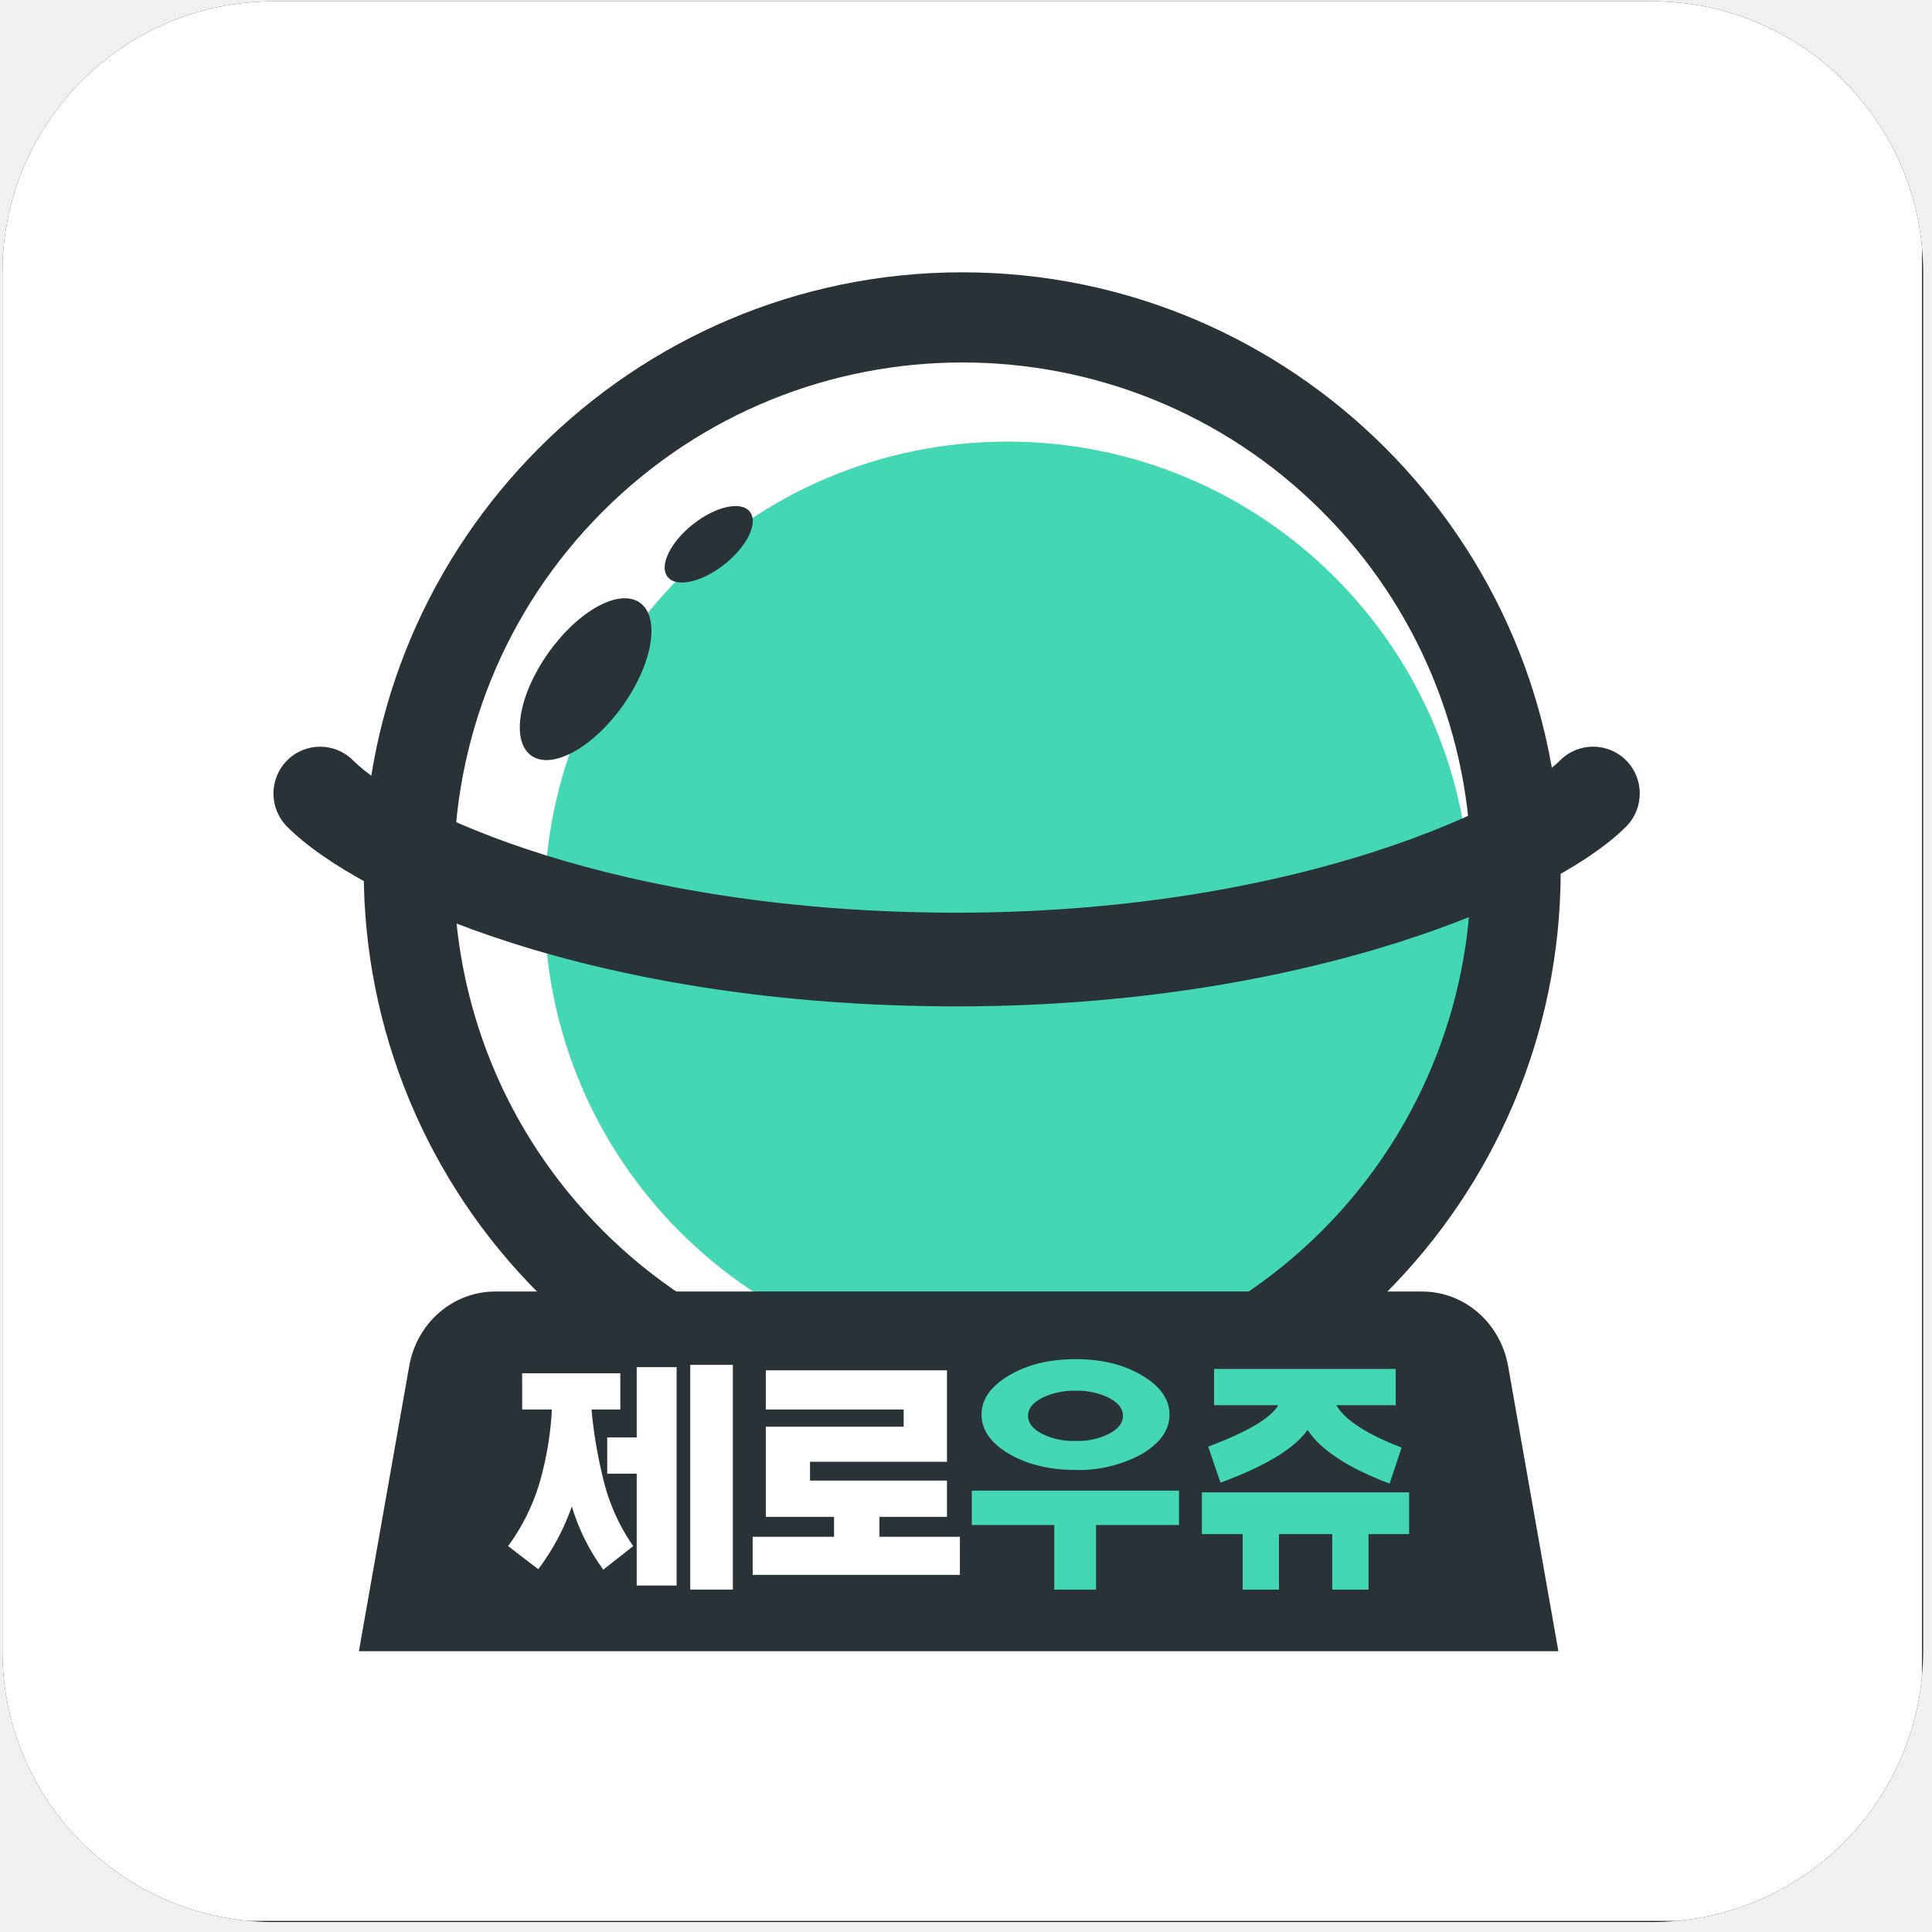
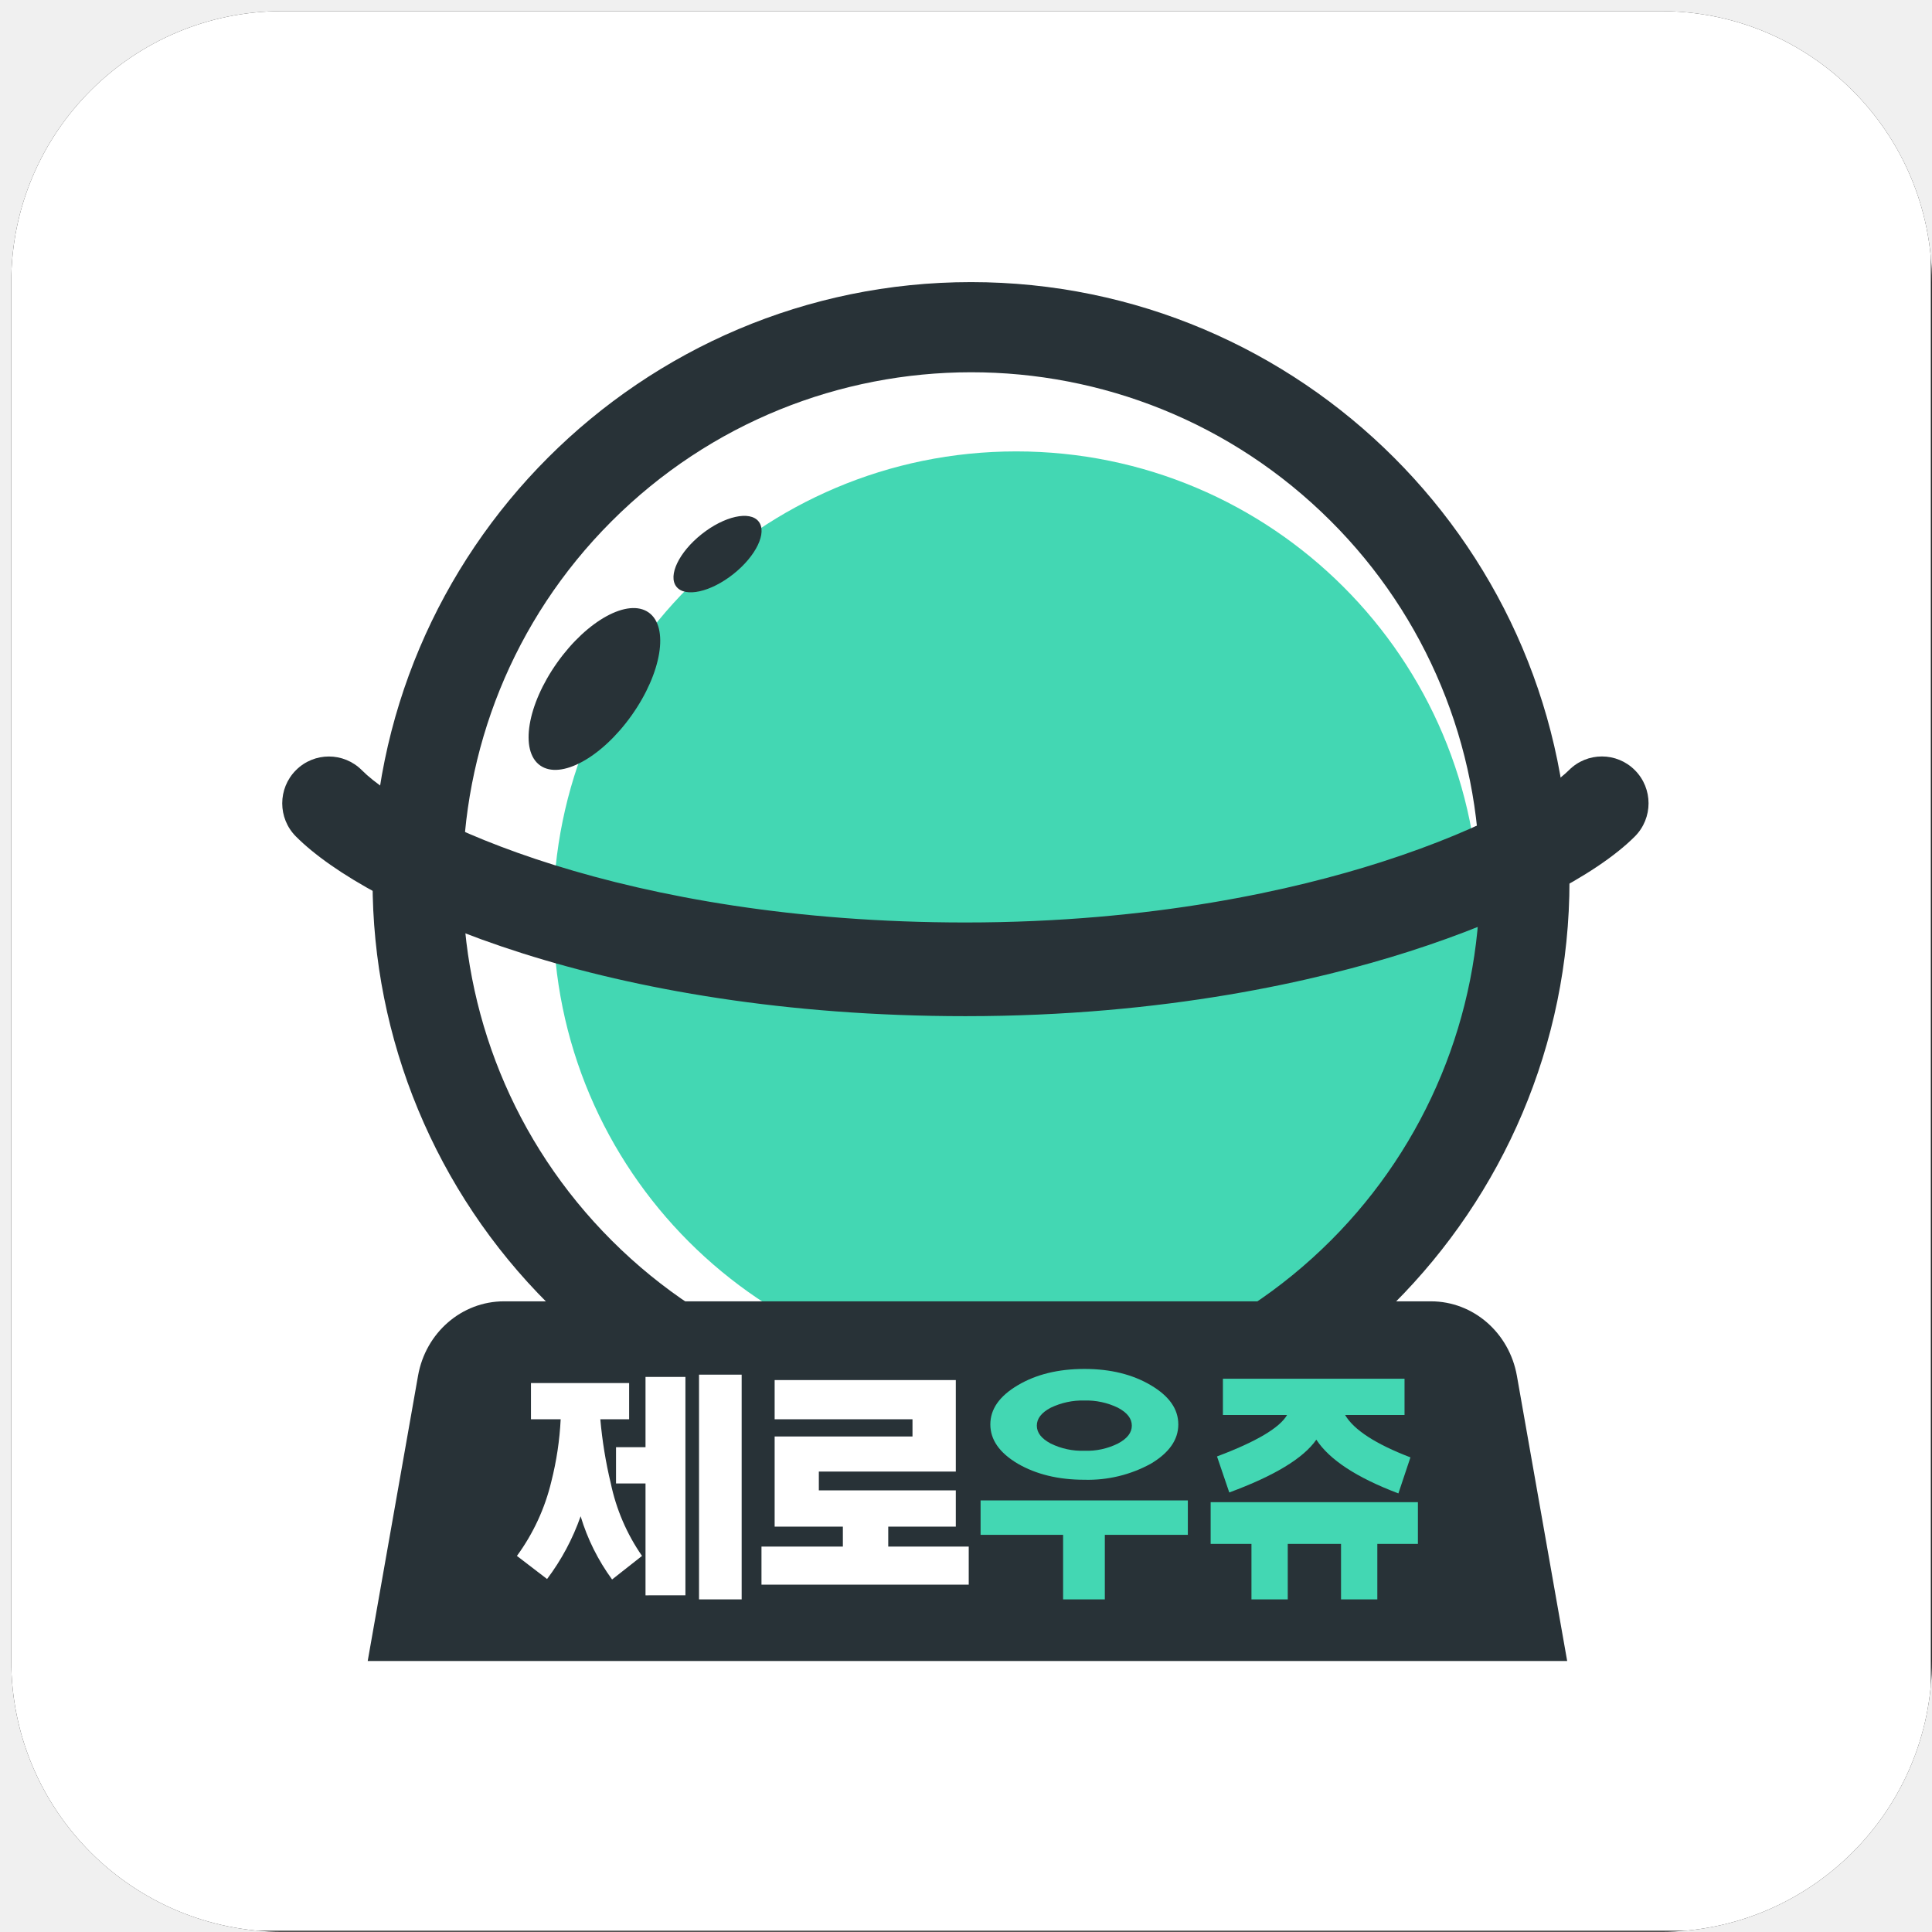
<svg xmlns="http://www.w3.org/2000/svg" width="171" height="171" viewBox="0 0 171 171" fill="none">
  <g clip-path="url(#clip0_628_13604)">
-     <rect x="0.215" y="0.117" width="170" height="170" rx="24" fill="#191919" />
-     <rect width="169.904" height="169.904" transform="translate(0.214844 0.117188)" fill="white" />
-     <path d="M89.164 121.04C111.795 121.04 130.141 102.694 130.141 80.063C130.141 57.432 111.795 39.086 89.164 39.086C66.534 39.086 48.188 57.432 48.188 80.063C48.188 102.694 66.534 121.04 89.164 121.04Z" fill="#43D7B3" />
-     <path d="M47.726 114.511C37.773 104.593 32.184 91.119 32.195 77.072C32.195 47.865 55.959 24.102 85.165 24.102C114.372 24.102 138.139 47.865 138.136 77.072C138.136 106.282 114.372 130.042 85.165 130.042C71.118 130.054 57.644 124.464 47.726 114.511ZM116.995 45.242C99.403 27.678 70.904 27.698 53.336 45.286C35.767 62.874 35.787 91.376 53.379 108.945C70.972 126.513 99.47 126.493 117.038 108.901C125.473 100.455 130.208 89.007 130.2 77.072C130.208 65.129 125.457 53.672 116.995 45.242Z" fill="#283237" />
-     <path d="M55.129 62.448C57.782 58.71 58.458 54.635 56.638 53.345C54.818 52.056 51.192 54.041 48.539 57.779C45.885 61.517 45.21 65.592 47.029 66.882C48.849 68.171 52.475 66.186 55.129 62.448Z" fill="#283237" />
-     <path d="M64.133 49.941C66.141 48.346 67.141 46.263 66.365 45.288C65.59 44.313 63.333 44.815 61.324 46.41C59.316 48.004 58.316 50.087 59.092 51.063C59.867 52.038 62.124 51.536 64.133 49.941Z" fill="#283237" />
-     <path d="M84.669 89.073C52.816 89.073 31.78 79.561 25.413 73.167C23.8 71.548 23.8 68.924 25.413 67.304C27.025 65.685 29.639 65.685 31.252 67.304C35.633 71.704 54.453 80.781 84.669 80.781C101.277 80.781 113.836 77.878 121.443 75.445C131.326 72.282 136.553 68.84 138.086 67.3C139.699 65.681 142.313 65.681 143.925 67.3C145.538 68.92 145.538 71.544 143.925 73.163C140.458 76.645 132.99 80.454 123.949 83.346C115.783 85.958 102.337 89.073 84.669 89.073Z" fill="#283237" />
-     <path d="M137.931 146.149H31.766L36.221 120.901C36.894 117.082 40.094 114.312 43.825 114.312H125.876C129.607 114.312 132.802 117.086 133.48 120.901L137.931 146.149Z" fill="#283237" />
-     <path d="M50.612 133.336C49.915 135.33 48.913 137.202 47.642 138.891L44.973 136.846C46.418 134.871 47.456 132.628 48.022 130.25C48.477 128.449 48.755 126.609 48.846 124.754H46.216V121.545H54.905V124.754H52.355C52.525 126.657 52.83 128.548 53.277 130.408C53.76 132.719 54.699 134.907 56.045 136.846L53.396 138.931C52.16 137.241 51.214 135.346 50.612 133.336ZM56.354 140.336V130.432H53.745V127.223H56.354V121.003H59.887V140.332L56.354 140.336ZM61.091 140.696V120.805H64.865V140.696H61.091Z" fill="white" />
-     <path d="M66.617 139.388V136.02H73.821V134.256H67.781V126.275H79.983V124.751H67.781V121.281H83.816V129.381H71.694V131.047H83.816V134.256H77.837V136.02H84.961V139.388H66.617Z" fill="white" />
-     <path d="M93.314 140.694V134.981H86.012V131.934H104.355V134.981H97.009V140.694H93.314ZM89.303 128.681C87.679 127.72 86.875 126.557 86.875 125.211C86.875 123.846 87.679 122.707 89.303 121.741C90.926 120.776 92.895 120.297 95.203 120.297C97.492 120.297 99.457 120.776 101.084 121.741C102.712 122.707 103.512 123.846 103.512 125.211C103.512 126.557 102.708 127.716 101.084 128.681C99.286 129.671 97.255 130.161 95.203 130.106C92.895 130.106 90.926 129.623 89.303 128.681ZM98.174 126.897C98.997 126.458 99.397 125.935 99.397 125.314C99.397 124.693 98.997 124.171 98.174 123.731C97.251 123.284 96.229 123.063 95.203 123.09C94.17 123.063 93.144 123.284 92.213 123.731C91.39 124.171 90.99 124.693 90.99 125.314C90.99 125.935 91.39 126.458 92.213 126.897C93.14 127.356 94.17 127.573 95.203 127.538C96.229 127.577 97.251 127.356 98.174 126.897Z" fill="#43D7B3" />
-     <path d="M117.915 140.695V135.781H113.198V140.695H109.987V135.781H106.375V132.089H124.719V135.781H121.127V140.695H117.915ZM115.729 126.557C114.585 128.203 112.014 129.758 108.022 131.23L106.937 128.041C110.41 126.735 112.478 125.513 113.139 124.373H107.46V121.164H123.535V124.373H118.275C119.04 125.679 120.964 126.941 124.057 128.124L122.992 131.313C119.321 129.924 116.893 128.342 115.729 126.557Z" fill="#43D7B3" />
+     <rect x="0.996" y="0.984" width="170" height="170" rx="24" fill="#191919" />
+     <rect width="169.904" height="169.904" transform="translate(0.994141 0.984375)" fill="white" />
+     <path d="M89.944 121.907C112.575 121.907 130.921 103.561 130.921 80.93C130.921 58.299 112.575 39.953 89.944 39.953C67.313 39.953 48.967 58.299 48.967 80.93C48.967 103.561 67.313 121.907 89.944 121.907Z" fill="#43D7B3" />
+     <path d="M48.506 115.378C38.553 105.46 32.963 91.986 32.975 77.939C32.975 48.732 56.738 24.969 85.945 24.969C115.151 24.969 138.919 48.732 138.915 77.939C138.915 107.15 115.151 130.909 85.945 130.909C71.897 130.921 58.423 125.331 48.506 115.378ZM117.774 46.109C100.182 28.545 71.683 28.565 54.115 46.153C36.547 63.741 36.567 92.243 54.159 109.812C71.751 127.38 100.249 127.36 117.818 109.768C126.252 101.322 130.987 89.874 130.979 77.939C130.987 65.996 126.236 54.539 117.774 46.109Z" fill="#283237" />
+     <path d="M55.906 63.315C58.559 59.577 59.235 55.502 57.415 54.212C55.595 52.923 51.969 54.908 49.316 58.646C46.663 62.384 45.987 66.459 47.807 67.749C49.626 69.038 53.252 67.053 55.906 63.315Z" fill="#283237" />
+     <path d="M64.912 50.808C66.921 49.214 67.92 47.13 67.145 46.155C66.369 45.18 64.112 45.682 62.104 47.277C60.095 48.871 59.096 50.955 59.871 51.93C60.647 52.905 62.904 52.403 64.912 50.808Z" fill="#283237" />
+     <path d="M85.446 89.94C53.594 89.94 32.557 80.428 26.19 74.034C24.577 72.415 24.577 69.791 26.19 68.172C27.803 66.552 30.416 66.552 32.029 68.172C36.41 72.571 55.23 81.648 85.446 81.648C102.054 81.648 114.614 78.745 122.22 76.312C132.103 73.149 137.33 69.707 138.864 68.168C140.476 66.548 143.09 66.548 144.703 68.168C146.315 69.787 146.315 72.411 144.703 74.031C141.235 77.512 133.767 81.321 124.727 84.213C116.56 86.825 103.114 89.94 85.446 89.94Z" fill="#283237" />
+     <path d="M138.71 147.016H32.545L37 121.768C37.673 117.949 40.873 115.18 44.604 115.18H126.655C130.386 115.18 133.582 117.953 134.259 121.768L138.71 147.016Z" fill="#283237" />
+     <path d="M51.391 134.203C50.694 136.197 49.692 138.069 48.421 139.758L45.752 137.713C47.197 135.738 48.235 133.495 48.801 131.117C49.257 129.316 49.534 127.477 49.625 125.621H46.995V122.412H55.684V125.621H53.134C53.304 127.524 53.609 129.415 54.056 131.275C54.54 133.586 55.478 135.774 56.825 137.713L54.175 139.798C52.94 138.108 51.993 136.213 51.391 134.203ZM57.134 141.203V131.299H54.524V128.09H57.134V121.87H60.666V141.199L57.134 141.203ZM61.87 141.563V121.672H65.644V141.563H61.87Z" fill="white" />
+     <path d="M67.398 140.255V136.888H74.602V135.123H68.563V127.142H80.764V125.619H68.563V122.148H84.598V130.248H72.475V131.914H84.598V135.123H78.618V136.888H85.742V140.255H67.398Z" fill="white" />
+     <path d="M94.094 141.561V135.848H86.791V132.801H105.135V135.848H97.788V141.561H94.094ZM90.082 129.549C88.458 128.587 87.654 127.424 87.654 126.078C87.654 124.713 88.458 123.574 90.082 122.608C91.706 121.643 93.674 121.164 95.983 121.164C98.272 121.164 100.236 121.643 101.864 122.608C103.491 123.574 104.291 124.713 104.291 126.078C104.291 127.424 103.487 128.583 101.864 129.549C100.066 130.538 98.034 131.028 95.983 130.973C93.674 130.973 91.706 130.49 90.082 129.549ZM98.953 127.764C99.776 127.325 100.177 126.803 100.177 126.181C100.177 125.56 99.776 125.038 98.953 124.599C98.03 124.151 97.008 123.93 95.983 123.958C94.949 123.93 93.923 124.151 92.993 124.599C92.169 125.038 91.769 125.56 91.769 126.181C91.769 126.803 92.169 127.325 92.993 127.764C93.919 128.223 94.949 128.441 95.983 128.405C97.008 128.445 98.03 128.223 98.953 127.764Z" fill="#43D7B3" />
+     <path d="M118.694 141.562V136.648H113.978V141.562H110.766V136.648H107.154V132.956H125.498V136.648H121.906V141.562H118.694ZM116.508 127.424C115.364 129.07 112.794 130.625 108.802 132.097L107.717 128.908C111.19 127.602 113.257 126.38 113.918 125.24H108.239V122.031H124.314V125.24H119.055C119.819 126.546 121.744 127.808 124.837 128.991L123.771 132.18C120.1 130.792 117.673 129.209 116.508 127.424Z" fill="#43D7B3" />
  </g>
  <defs>
    <clipPath id="clip0_628_13604">
-       <rect x="0.215" y="0.117" width="170" height="170" rx="24" fill="white" />
+       <rect x="0.996" y="0.984" width="170" height="170" rx="24" fill="white" />
    </clipPath>
  </defs>
</svg>
